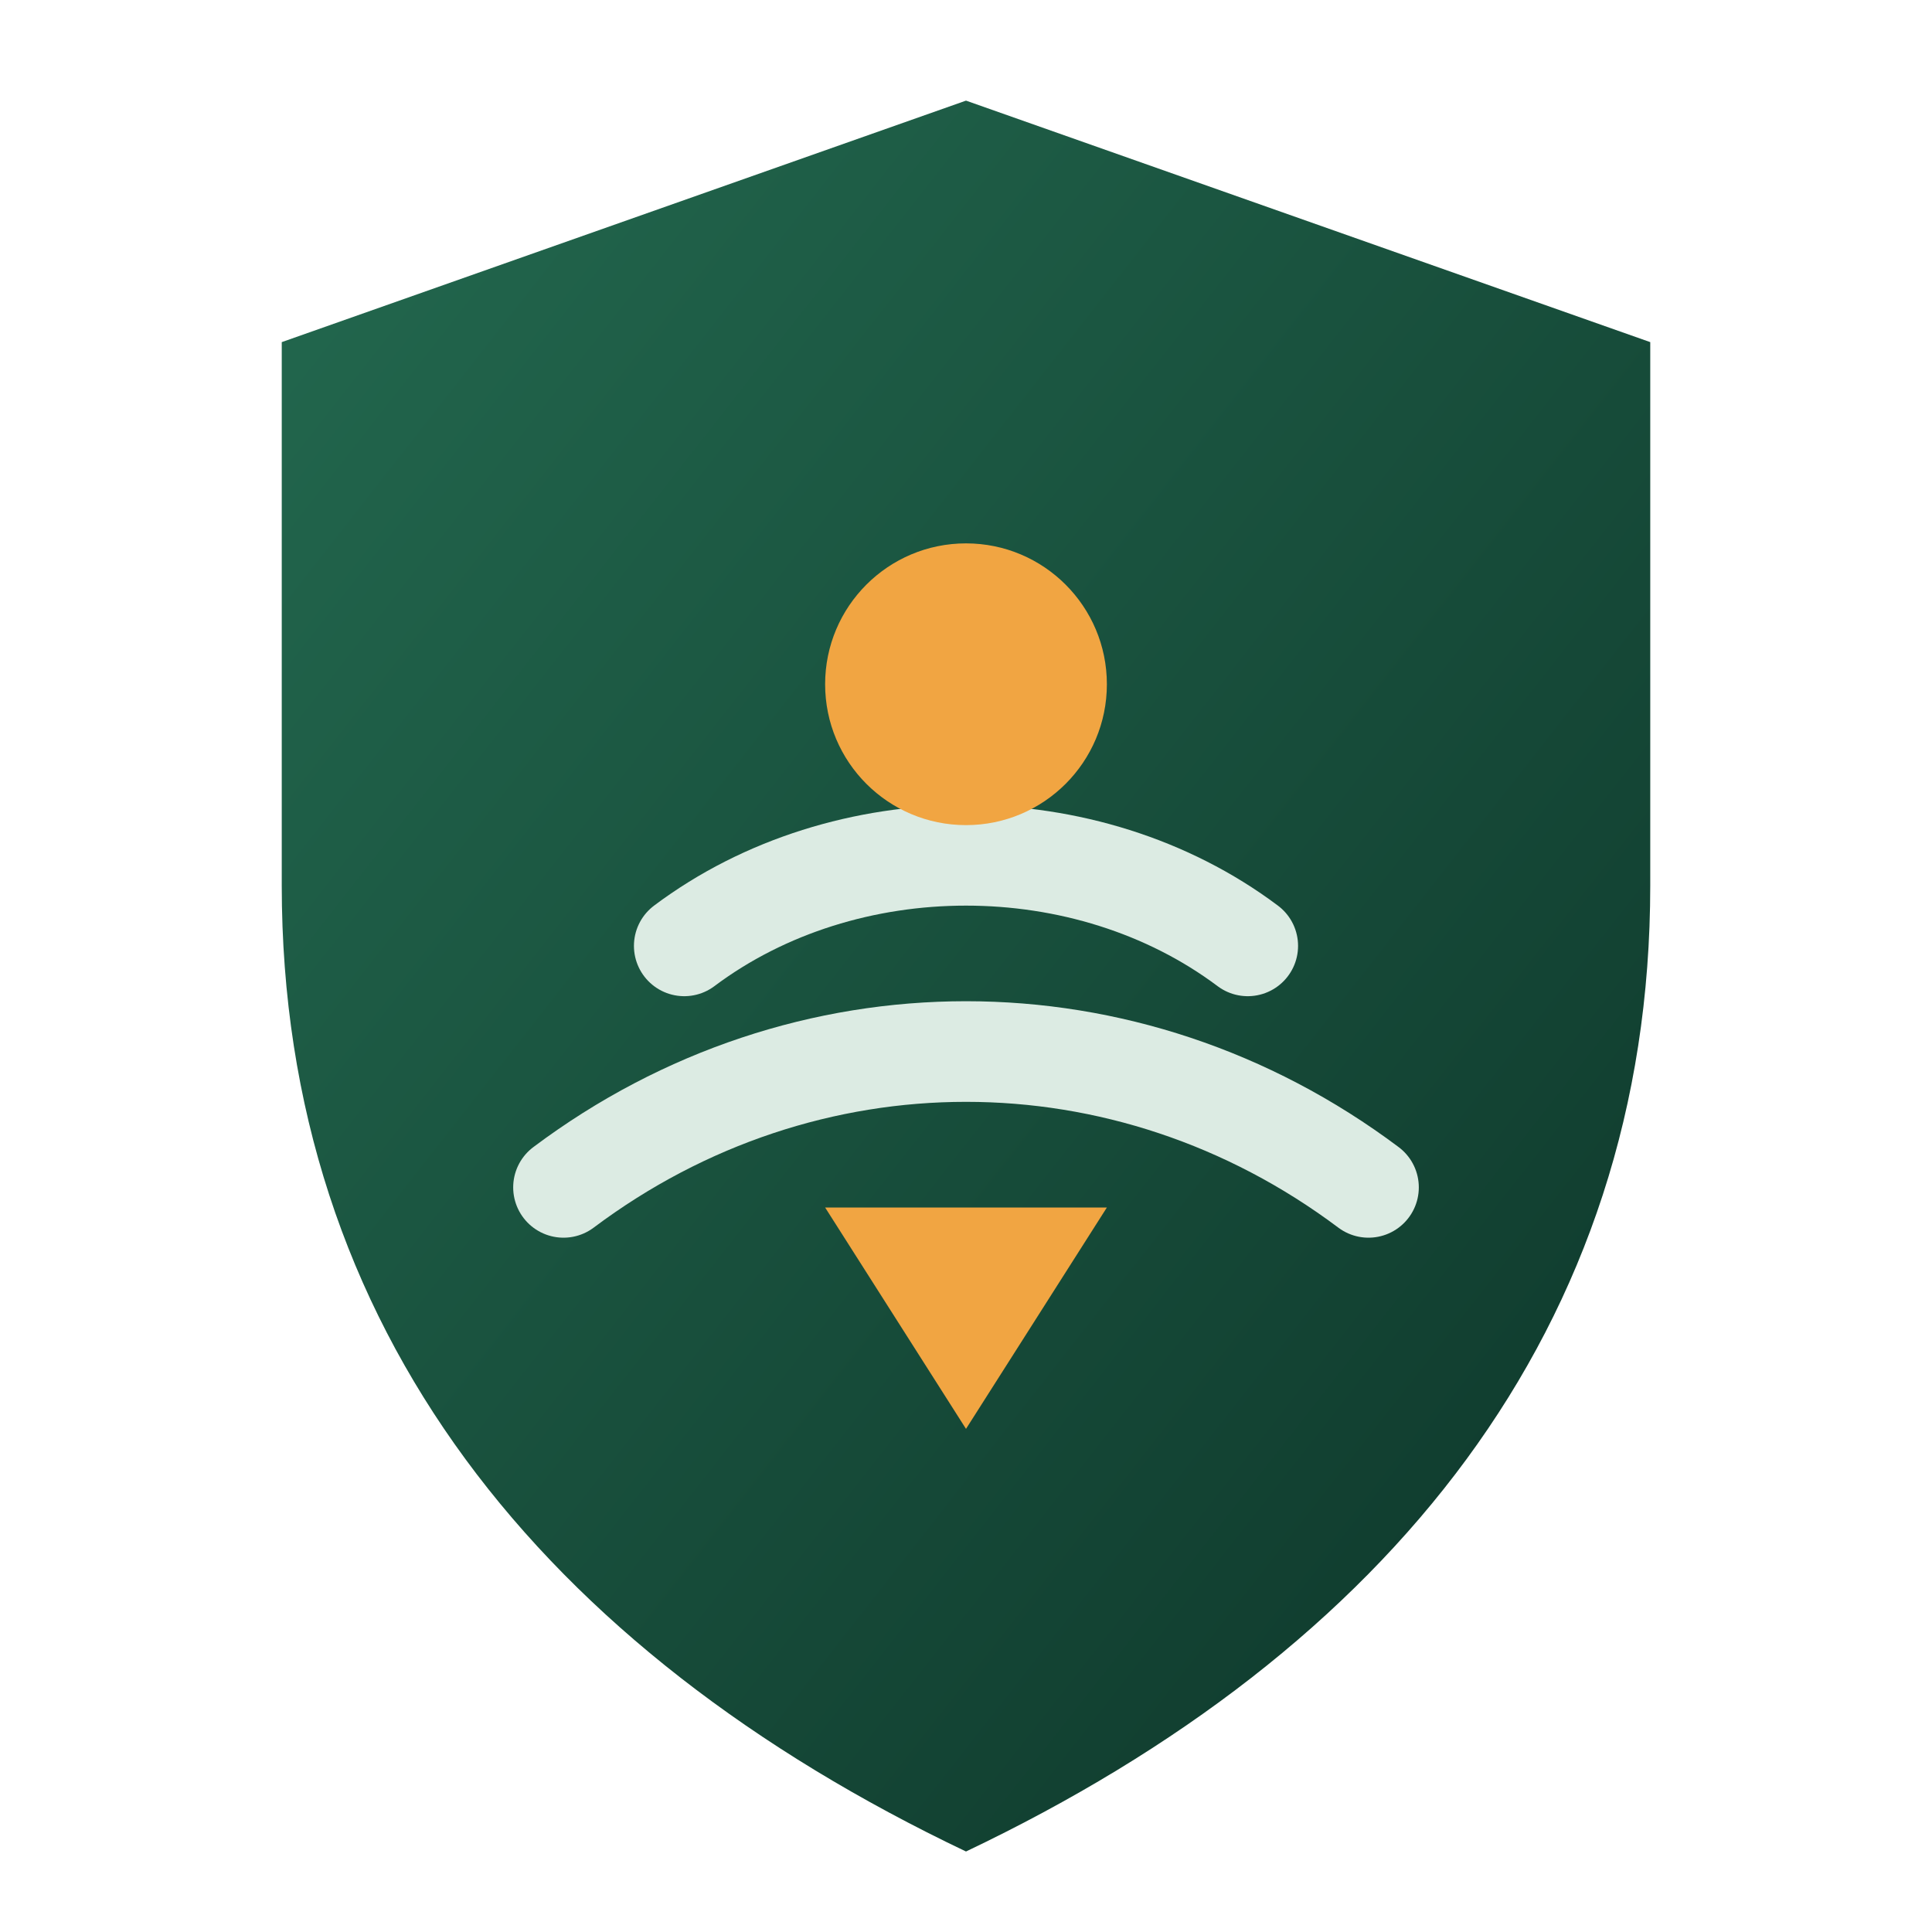
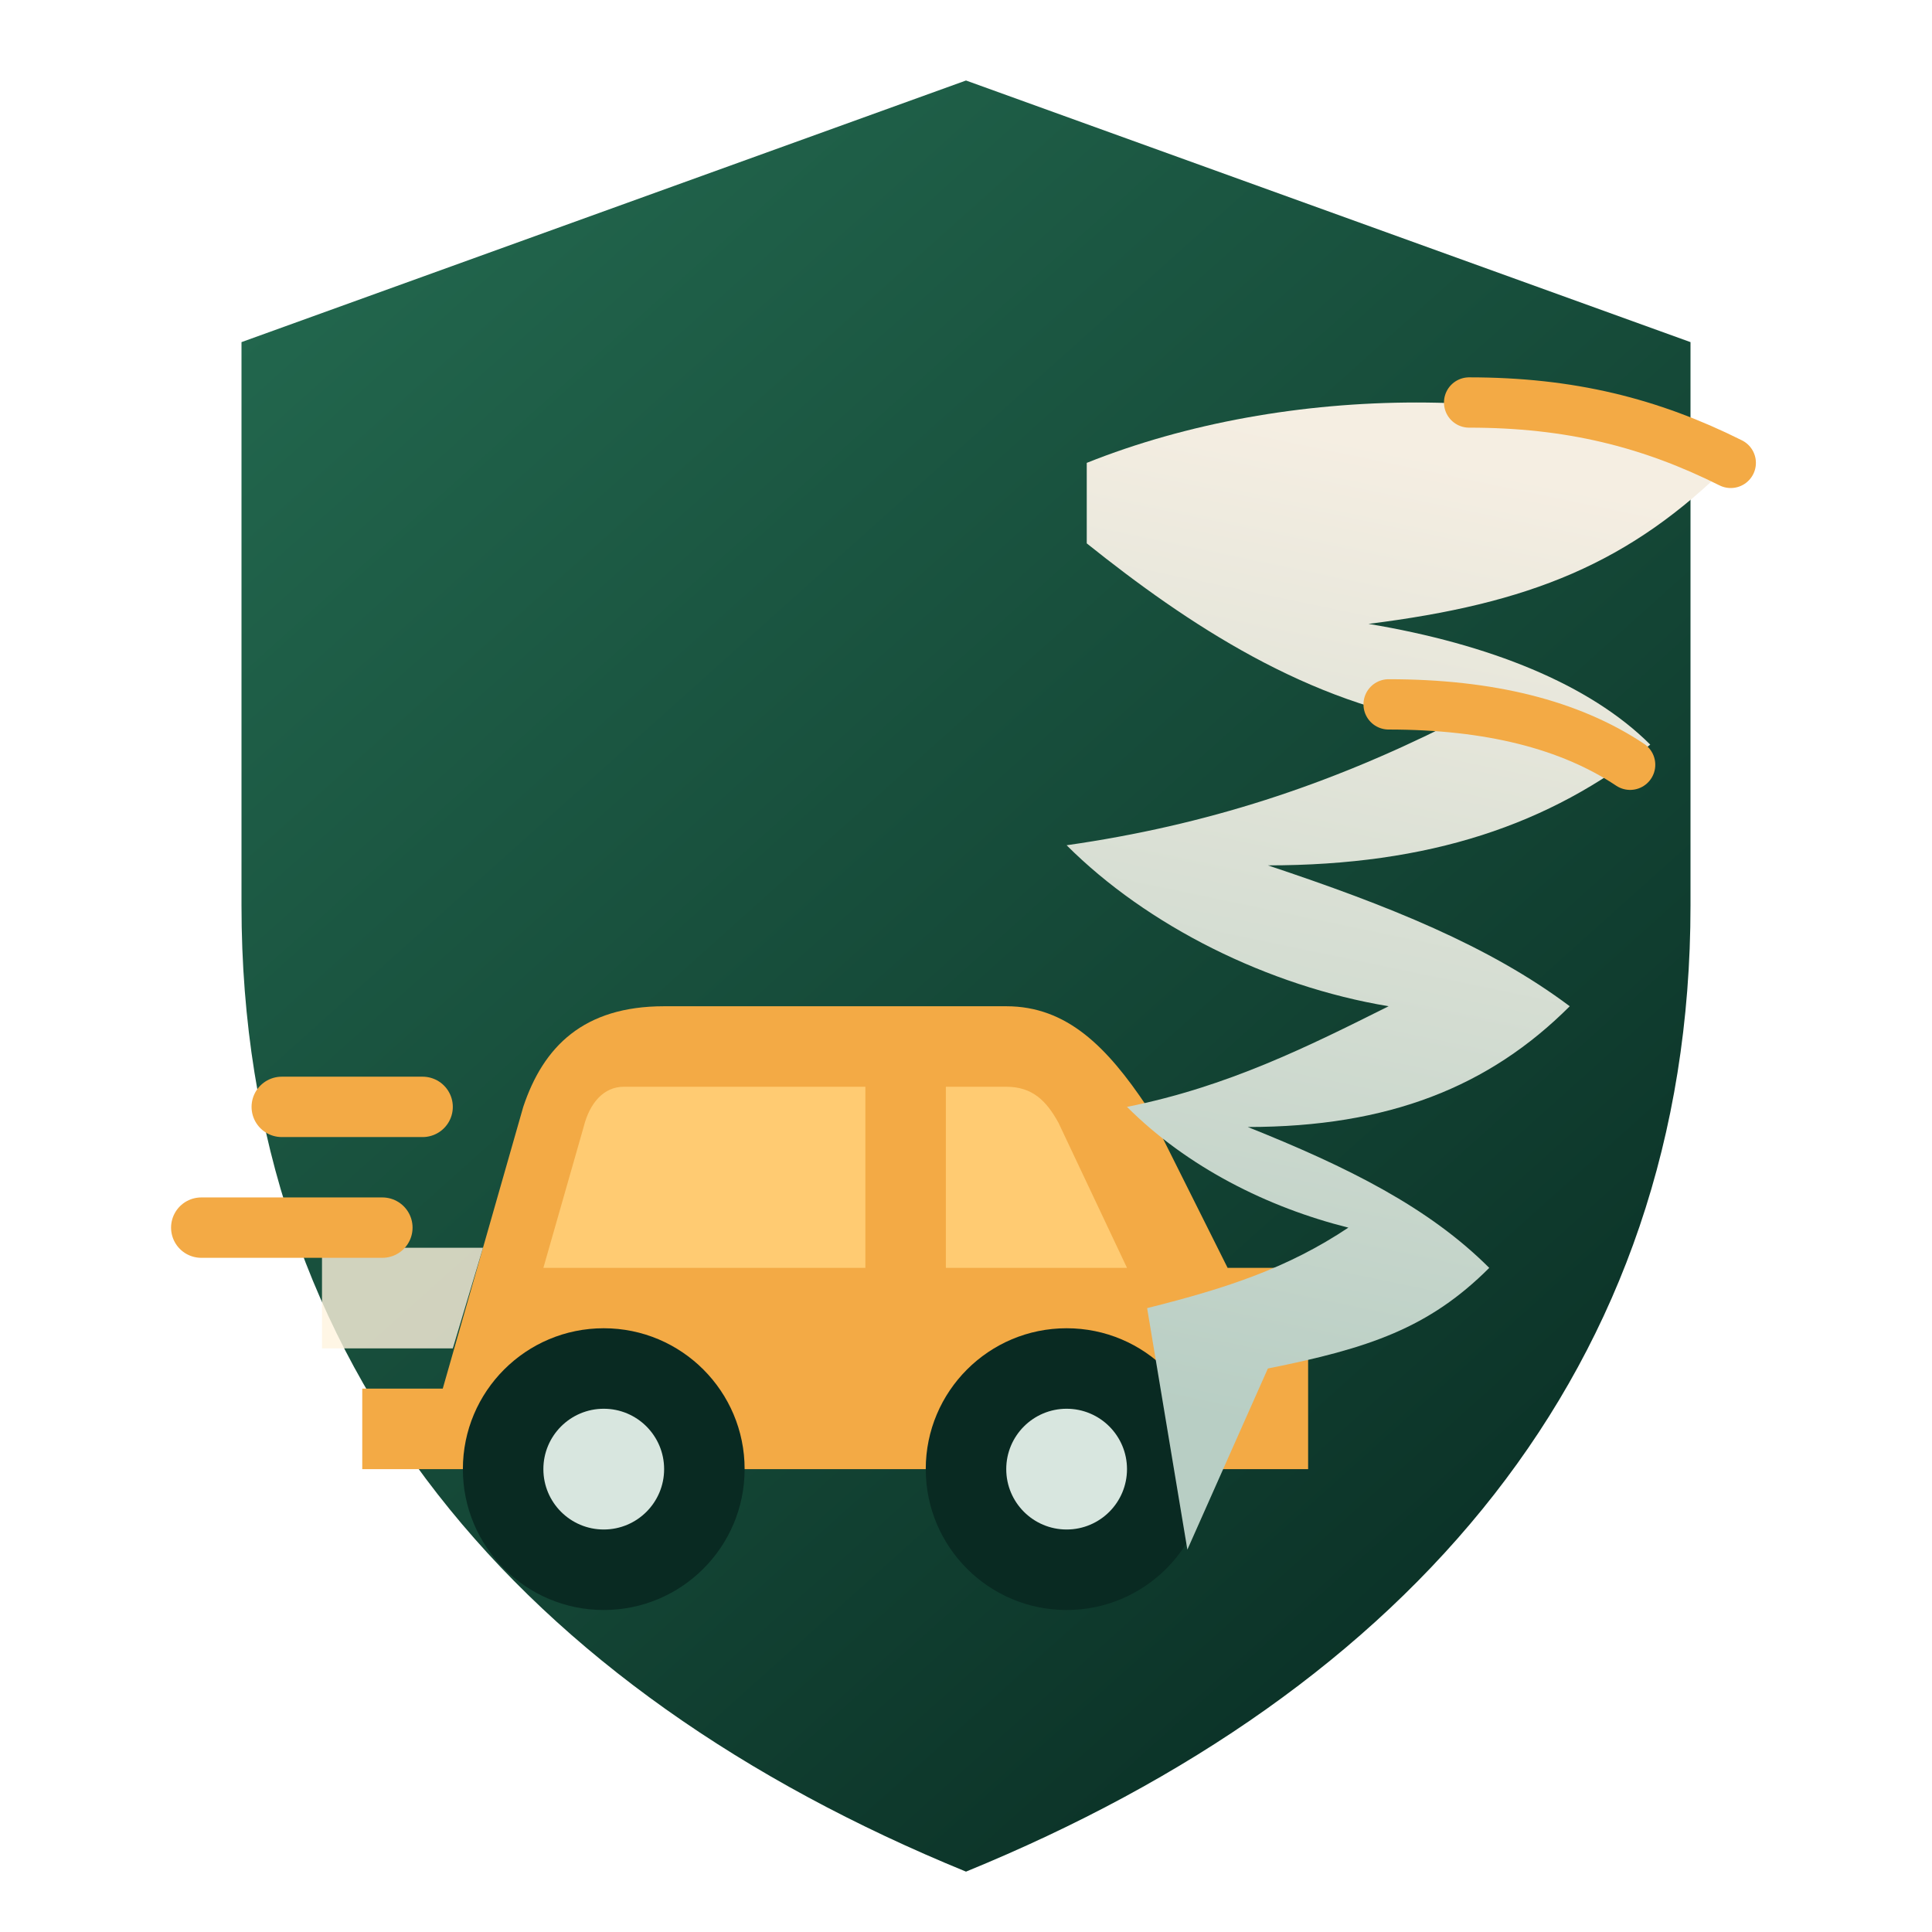
<svg xmlns="http://www.w3.org/2000/svg" viewBox="0 0 96 96" role="img" aria-labelledby="title desc">
  <defs>
-     <linearGradient id="g" x1="0" y1="0" x2="1" y2="1">
+     <linearGradient id="shield" x1="12" y1="10" x2="82" y2="88" gradientUnits="userSpaceOnUse">
      <stop stop-color="#23694f" />
-       <stop offset="1" stop-color="#0d3529" />
+       <stop offset="1" stop-color="#082b22" />
+     </linearGradient>
+     <linearGradient id="tornado" x1="68" y1="22" x2="58" y2="70" gradientUnits="userSpaceOnUse">
+       <stop stop-color="#f5eee2" />
+       <stop offset="1" stop-color="#b8cec4" />
    </linearGradient>
  </defs>
-   <path fill="url(#g)" d="M48 5 82 17v27c0 22-13 38-34 48C27 82 14 66 14 44V17L48 5Z" />
-   <path fill="none" stroke="#dcebe3" stroke-width="5" stroke-linecap="round" d="M28 59c12-9 28-9 40 0M34 47c8-6 20-6 28 0" />
-   <circle cx="48" cy="34" r="7" fill="#f1a542" />
-   <path fill="#f1a542" d="m48 71-7-11h14l-7 11Z" />
+   <path fill="url(#shield)" d="M48 4 84 17v28c0 23-14 39-36 48C26 84 12 68 12 45V17L48 4Z" />
+   <path fill="#f3aa45" d="M18 69h4l4-14c1-3 3-5 7-5h17c3 0 5 2 7 5l4 8h4v10H18V69Z" />
+   <path fill="#ffcb72" d="M31 54h12v9H27l2-7c.3-1.2 1-2 2-2Zm16 0h3c1.3 0 2 .7 2.6 1.8L56 63h-9v-9Z" />
+   <path fill="#fff4df" d="M16 62h8l-1.5 5H16v-5Z" opacity=".8" />
+   <circle cx="30" cy="73" r="7" fill="#092a22" />
+   <circle cx="30" cy="73" r="3" fill="#d8e6df" />
+   <circle cx="53" cy="73" r="7" fill="#092a22" />
+   <circle cx="53" cy="73" r="3" fill="#d8e6df" />
+   <path fill="none" stroke="#f3aa45" stroke-width="3" stroke-linecap="round" d="M14 55h7M10 61h9" />
+   <path fill="url(#tornado)" d="M54 23c10-4 23-4 32 0-5 5-10 7-18 8 6 1 11 3 14 6-5 4-11 6-19 6 6 2 11 4 15 7-4 4-9 6-16 6 5 2 9 4 12 7-3 3-6 4-11 5l-4 9-2-12c4-1 7-2 10-4-4-1-8-3-11-6 5-1 9-3 13-5-6-1-12-4-16-8 7-1 13-3 19-6-7-1-13-5-18-9Z" />
+   <path fill="none" stroke="#f3aa45" stroke-width="2.5" stroke-linecap="round" d="M73 20c5 0 9 1 13 3M69 35c5 0 9 1 12 3" />
</svg>
